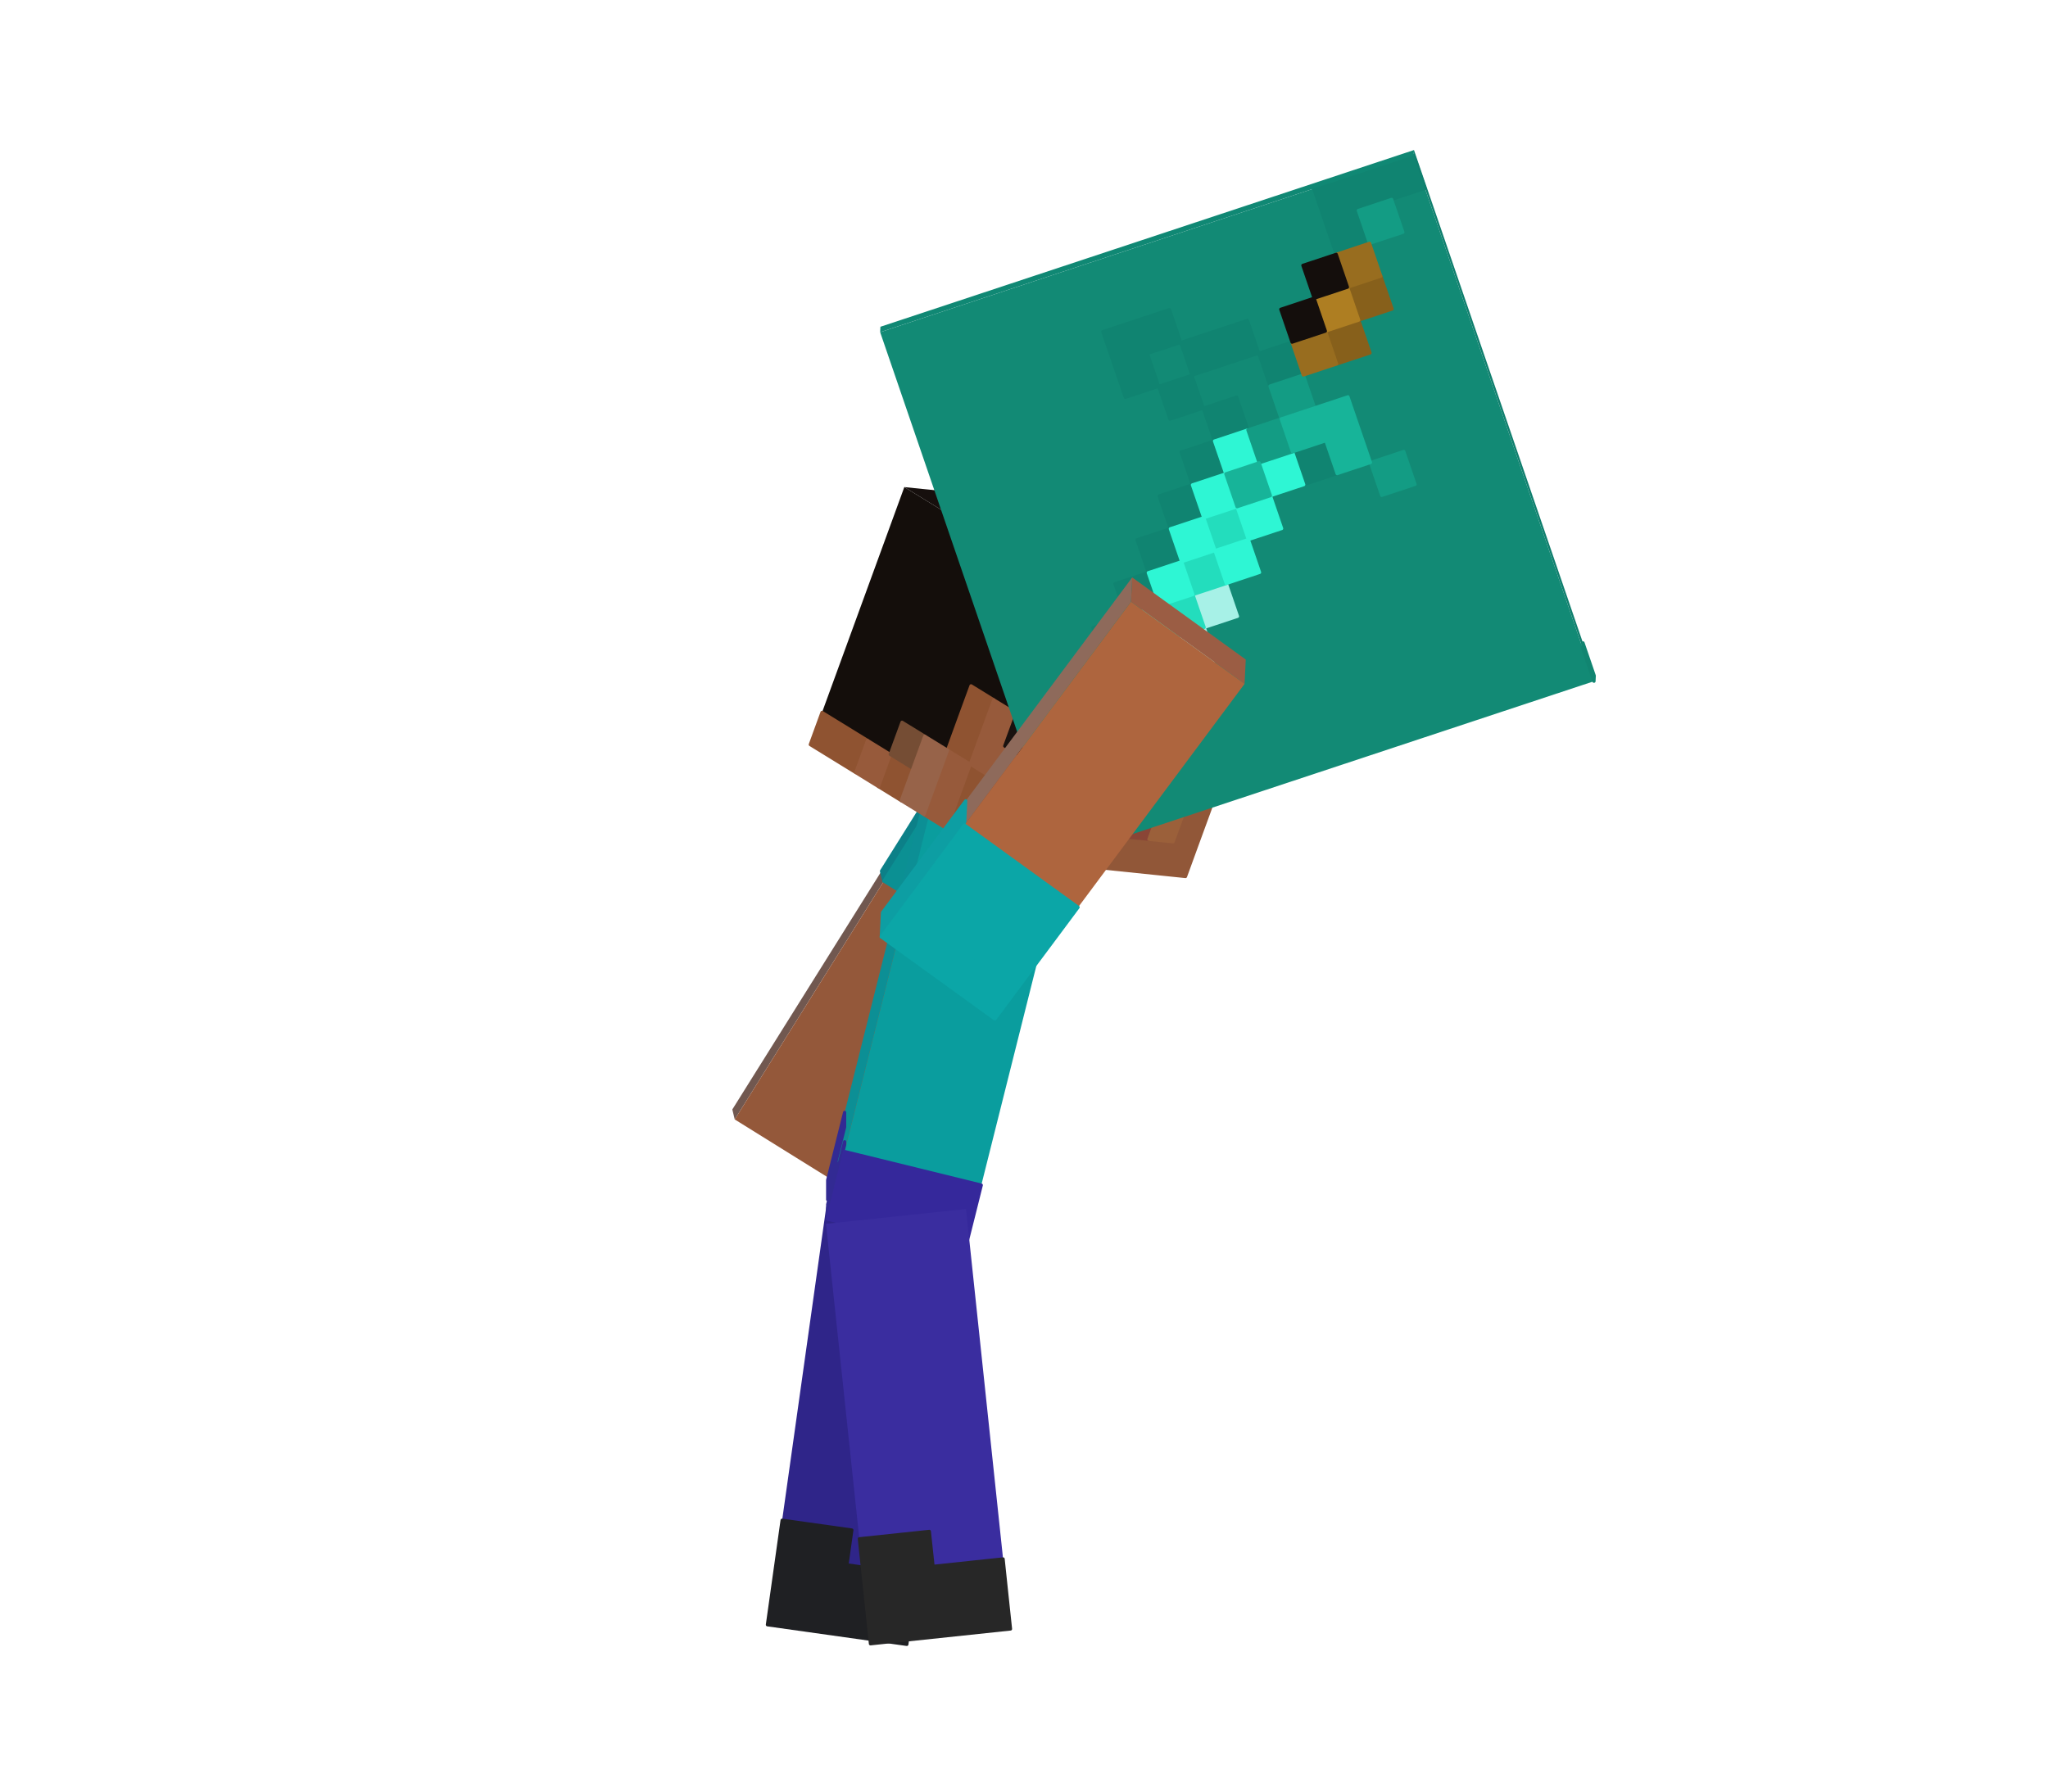
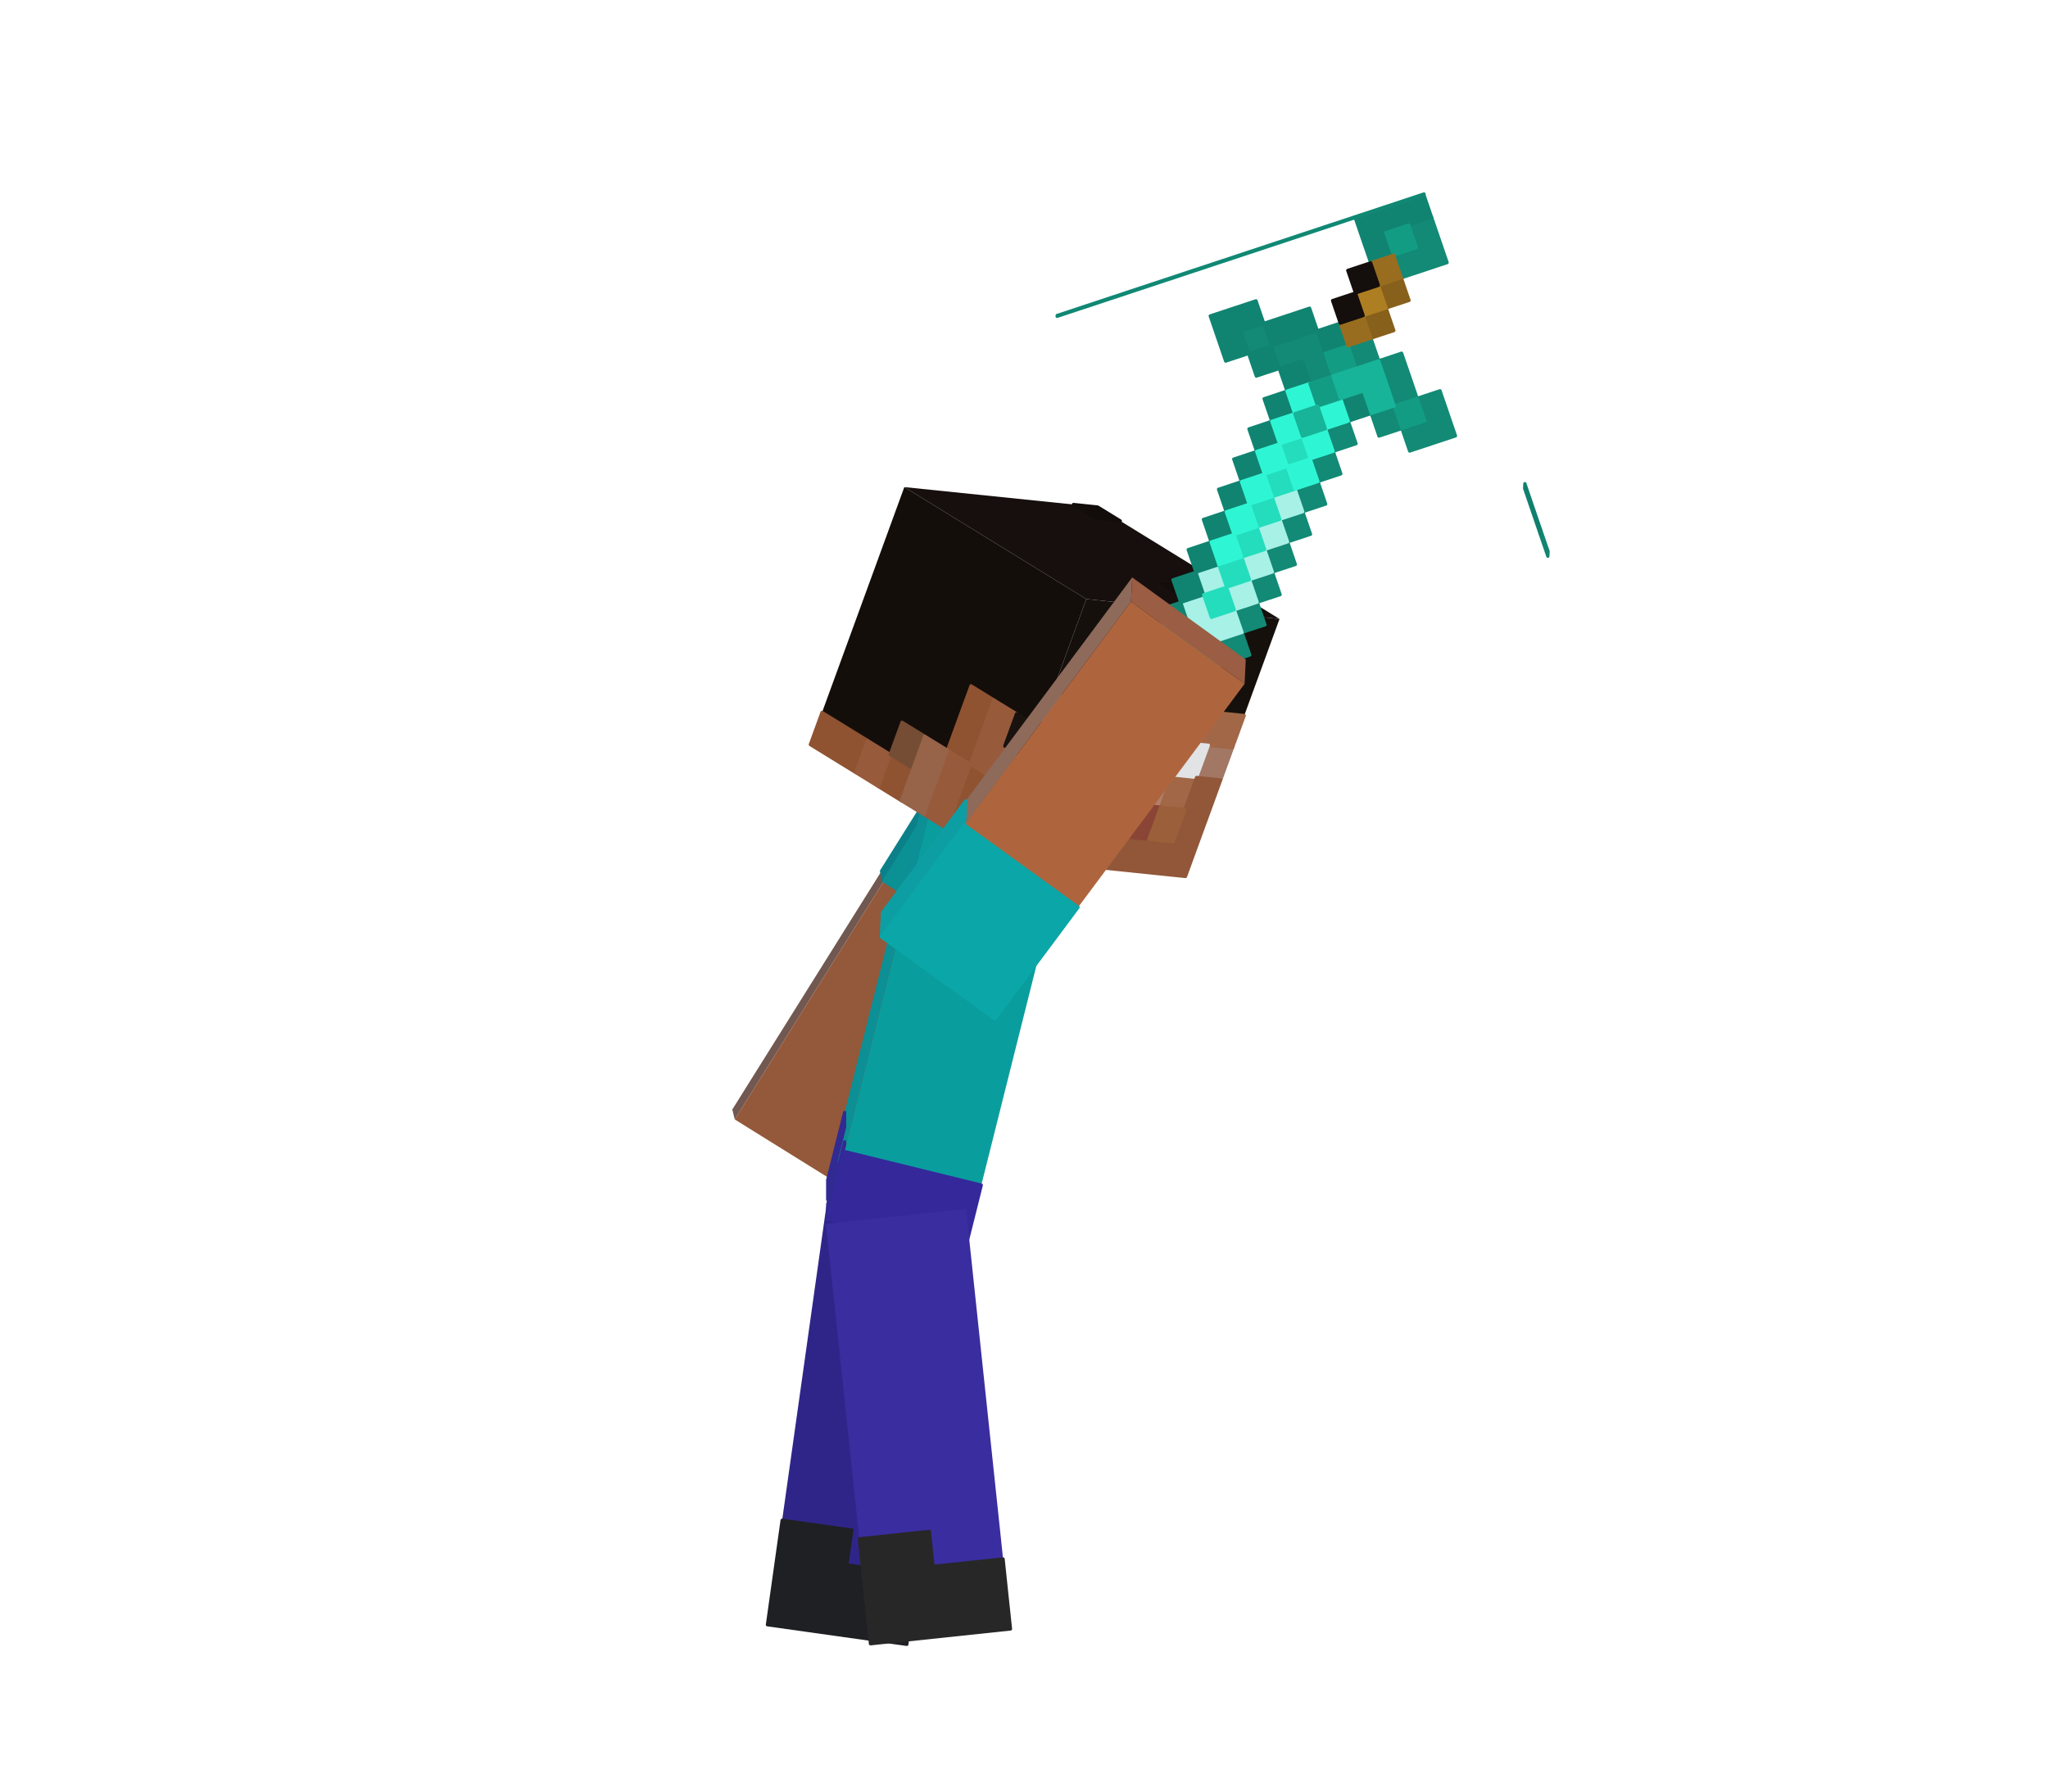
<svg xmlns="http://www.w3.org/2000/svg" viewBox="0 0 384 336" width="384" height="336" role="img" aria-labelledby="swing-5-title">
  <g id="steve">
    <g id="arm-left" aria-label="Left arm">
      <g class="face" data-face="back">
        <path fill="#715850" d="M179.27 141.02L179.72 142.89L137.76 209.94L137.31 208.07Z" />
        <path fill="#0c8088" stroke="#0c8088" stroke-width=".6" stroke-linejoin="round" d="M179.27 141.02L179.72 142.89L176.22 148.48L175.77 146.61ZM175.77 146.61L176.22 148.48L172.72 154.07L172.28 152.2ZM172.28 152.2L172.72 154.07L169.23 159.65L168.78 157.79ZM168.78 157.79L169.23 159.65L165.73 165.24L165.28 163.37Z" />
      </g>
      <g class="face" data-face="top">
        <path fill="#0ec0c3" d="M179.72 142.89L179.27 141.02L201.66 154.95L202.1 156.82Z" />
        <path fill="#0dabad" stroke="#0dabad" stroke-width=".6" stroke-linejoin="round" d="M179.72 142.89L179.61 142.42L185.2 145.91L185.31 146.37ZM179.38 141.49L179.27 141.02L184.87 144.5L184.98 144.97ZM190.91 149.85L190.8 149.39L196.4 152.87L196.51 153.34ZM196.51 153.34L196.4 152.87L201.99 156.35L202.1 156.82ZM196.17 151.93L196.06 151.47L201.66 154.95L201.77 155.42Z" />
      </g>
      <g class="face" data-face="nx">
        <path fill="#94583a" d="M179.72 142.89L202.1 156.82L160.15 223.87L137.76 209.94Z" />
        <path fill="#0b9093" stroke="#0b9093" stroke-width=".6" stroke-linejoin="round" d="M179.72 142.89L202.1 156.82L198.61 162.41L176.22 148.48ZM176.22 148.48L198.61 162.41L195.11 167.99L172.72 154.07ZM172.72 154.07L195.11 167.99L191.61 173.58L169.23 159.65ZM169.23 159.65L191.61 173.58L188.12 179.17L165.73 165.24Z" />
      </g>
    </g>
    <g id="leg-left" aria-label="Left leg">
      <g class="face" data-face="nx">
        <path fill="#2f2589" d="M154.93 226.29L181.07 229.97L170.03 308.39L143.89 304.71Z" />
        <path fill="#1f2023" stroke="#1f2023" stroke-width=".6" stroke-linejoin="round" d="M146.65 285.11L159.72 286.95L158.8 293.48L145.73 291.64ZM145.73 291.64L171.87 295.32L170.95 301.86L144.81 298.18ZM144.81 298.18L170.95 301.86L170.03 308.39L143.89 304.71Z" />
      </g>
    </g>
    <g id="torso" aria-label="Torso">
      <g class="face" data-face="back">
        <path fill="#0c8f95" d="M174.29 145.19L174.29 152.53L155.19 228.64L155.19 221.31Z" />
        <path fill="#322a93" stroke="#322a93" stroke-width=".6" stroke-linejoin="round" d="M158.37 208.62L158.37 211.37L156.78 217.72L156.78 214.96ZM158.37 214.12L158.37 215.96L156.78 222.3L156.78 220.47ZM156.78 214.96L156.78 218.63L155.19 224.98L155.19 221.31ZM156.78 219.55L156.78 222.3L155.19 228.64L155.19 225.89Z" />
      </g>
      <g class="face" data-face="top">
        <path fill="#a66541" d="M174.29 152.53L174.29 145.19L199.91 151.5L199.91 158.83Z" />
        <path fill="#24dfdd" stroke="#24dfdd" stroke-width=".6" stroke-linejoin="round" d="M174.29 152.53L174.29 151.61L180.7 153.19L180.7 154.1ZM174.29 146.11L174.29 145.19L180.7 146.77L180.7 147.68ZM180.7 154.1L180.7 153.19L187.1 154.76L187.1 155.68ZM180.7 147.68L180.7 146.77L187.1 148.34L187.1 149.26ZM187.1 155.68L187.1 154.76L193.51 156.34L193.51 157.26ZM187.1 149.26L187.1 148.34L193.51 149.92L193.51 150.84ZM193.51 157.26L193.51 156.34L199.91 157.91L199.91 158.83ZM193.51 150.84L193.51 149.92L199.91 151.5L199.91 152.41Z" />
      </g>
      <g class="face" data-face="nx">
        <path fill="#0a9d9e" d="M174.29 152.53L199.91 158.83L180.81 234.95L155.19 228.64Z" />
        <path fill="#35289b" stroke="#35289b" stroke-width=".6" stroke-linejoin="round" d="M158.37 215.96L183.99 222.26L182.4 228.61L156.78 222.3ZM156.78 222.3L182.4 228.61L180.81 234.95L155.19 228.64Z" />
      </g>
    </g>
    <g id="leg-right" aria-label="Right leg">
      <g class="face" data-face="nx">
        <path fill="#3a2d9f" d="M154.87 229.52L181.13 226.74L189.47 305.5L163.21 308.28Z" />
        <path fill="#272727" stroke="#272727" stroke-width=".6" stroke-linejoin="round" d="M161.13 288.59L174.25 287.2L174.95 293.76L161.82 295.15ZM161.82 295.15L188.08 292.37L188.77 298.93L162.52 301.71ZM162.52 301.71L188.77 298.93L189.47 305.5L163.21 308.28Z" />
      </g>
    </g>
    <g id="head" aria-label="Head">
      <g class="face" data-face="top">
        <path fill="#160f0d" d="M169.56 91.35L205.8 95.08L239.91 116.08L203.68 112.35Z" />
        <path fill="#120d0a" stroke="#120d0a" stroke-width=".6" stroke-linejoin="round" d="M201.27 94.61L205.8 95.08L210.06 97.7L205.53 97.24ZM217.8 109.43L222.32 109.9L226.59 112.52L222.06 112.06Z" />
      </g>
      <g class="face" data-face="front">
        <path fill="#15100c" d="M203.68 112.35L239.91 116.08L222.28 164.38L186.04 160.65Z" />
        <path fill="#19120f" stroke="#19120f" stroke-width=".6" stroke-linejoin="round" d="M219.59 120.25L228.65 121.18L226.45 127.22L217.39 126.29Z" />
        <path fill="#b07f6b" stroke="#b07f6b" stroke-width=".6" stroke-linejoin="round" d="M203.8 124.89L212.86 125.82L210.65 131.86L201.59 130.93ZM217.39 126.29L226.45 127.22L224.24 133.26L215.18 132.33ZM219.71 132.79L224.24 133.26L222.04 139.3L217.51 138.83ZM212.98 138.36L217.51 138.83L215.3 144.87L210.77 144.4ZM201.72 143.47L206.24 143.94L204.04 149.97L199.51 149.51ZM215.3 144.87L219.83 145.33L217.63 151.37L213.1 150.9Z" />
        <path fill="#b98a76" stroke="#b98a76" stroke-width=".6" stroke-linejoin="round" d="M212.86 125.82L217.39 126.29L215.18 132.33L210.65 131.86Z" />
        <path fill="#a27763" stroke="#a27763" stroke-width=".6" stroke-linejoin="round" d="M226.45 127.22L230.97 127.69L228.77 133.73L224.24 133.26ZM197.07 130.46L215.18 132.33L212.98 138.36L194.86 136.5ZM194.86 136.5L199.39 136.97L197.19 143L192.66 142.54ZM208.45 137.9L212.98 138.36L210.77 144.4L206.24 143.94ZM226.57 139.76L231.09 140.23L228.89 146.27L224.36 145.8ZM197.19 143L201.72 143.47L199.51 149.51L194.98 149.04Z" />
        <path fill="#996f5a" stroke="#996f5a" stroke-width=".6" stroke-linejoin="round" d="M215.18 132.33L219.71 132.79L217.51 138.83L212.98 138.36Z" />
        <path fill="#a16746" stroke="#a16746" stroke-width=".6" stroke-linejoin="round" d="M224.24 133.26L233.3 134.19L231.09 140.23L222.04 139.3ZM192.66 142.54L197.19 143L194.98 149.04L190.45 148.57ZM219.83 145.33L224.36 145.8L222.16 151.84L217.63 151.37ZM190.45 148.57L199.51 149.51L197.31 155.54L188.25 154.61Z" />
        <path fill="#e1e3e5" stroke="#e1e3e5" stroke-width=".6" stroke-linejoin="round" d="M199.39 136.97L203.92 137.43L201.72 143.47L197.19 143ZM222.04 139.3L226.57 139.76L224.36 145.8L219.83 145.33Z" />
        <path fill="#513899" stroke="#513899" stroke-width=".6" stroke-linejoin="round" d="M203.92 137.43L208.45 137.9L206.24 143.94L201.72 143.47ZM217.51 138.83L222.04 139.3L219.83 145.33L215.3 144.87Z" />
        <path fill="#824834" stroke="#824834" stroke-width=".6" stroke-linejoin="round" d="M206.24 143.94L215.3 144.87L213.1 150.9L204.04 149.97ZM188.25 154.61L197.31 155.54L195.1 161.58L186.04 160.65Z" />
        <path fill="#915738" stroke="#915738" stroke-width=".6" stroke-linejoin="round" d="M224.36 145.8L228.89 146.27L226.69 152.3L222.16 151.84ZM222.16 151.84L226.69 152.3L224.48 158.34L219.95 157.87ZM197.31 155.54L224.48 158.34L222.28 164.38L195.1 161.58Z" />
        <path fill="#8a4536" stroke="#8a4536" stroke-width=".6" stroke-linejoin="round" d="M199.51 149.51L217.63 151.37L215.42 157.41L197.31 155.54Z" />
        <path fill="#9b603a" stroke="#9b603a" stroke-width=".6" stroke-linejoin="round" d="M217.63 151.37L222.16 151.84L219.95 157.87L215.42 157.41Z" />
      </g>
      <g class="face" data-face="nx">
        <path fill="#140e0b" d="M169.56 91.35L203.68 112.35L186.04 160.65L151.93 139.64Z" />
        <path fill="#8f5331" stroke="#8f5331" stroke-width=".6" stroke-linejoin="round" d="M182.07 128.62L186.33 131.25L184.13 137.29L179.86 134.66ZM179.86 134.66L184.13 137.29L181.92 143.32L177.66 140.7ZM188.39 139.91L192.66 142.54L190.45 148.57L186.19 145.95ZM181.92 143.32L186.19 145.95L183.98 151.99L179.72 149.36ZM154.13 133.61L162.66 138.86L160.46 144.89L151.93 139.64ZM166.92 141.48L171.19 144.11L168.98 150.15L164.72 147.52ZM179.72 149.36L183.98 151.99L181.78 158.02L177.51 155.4Z" />
        <path fill="#975a3b" stroke="#975a3b" stroke-width=".6" stroke-linejoin="round" d="M186.33 131.25L190.6 133.87L188.39 139.91L184.13 137.29ZM184.13 137.29L188.39 139.91L186.19 145.95L181.92 143.32ZM177.66 140.7L181.92 143.32L179.72 149.36L175.45 146.73ZM162.66 138.86L166.92 141.48L164.72 147.52L160.46 144.89ZM175.45 146.73L179.72 149.36L177.51 155.4L173.25 152.77Z" />
        <path fill="#19120f" stroke="#19120f" stroke-width=".6" stroke-linejoin="round" d="M190.6 133.87L194.86 136.5L192.66 142.54L188.39 139.91Z" />
        <path fill="#754d34" stroke="#754d34" stroke-width=".6" stroke-linejoin="round" d="M169.13 135.45L173.39 138.07L171.19 144.11L166.92 141.48Z" />
        <path fill="#976349" stroke="#976349" stroke-width=".6" stroke-linejoin="round" d="M173.39 138.07L177.66 140.7L175.45 146.73L171.19 144.11ZM171.19 144.11L175.45 146.73L173.25 152.77L168.98 150.15Z" />
        <path fill="#844b2f" stroke="#844b2f" stroke-width=".6" stroke-linejoin="round" d="M186.19 145.95L190.45 148.57L188.25 154.61L183.98 151.99ZM183.98 151.99L188.25 154.61L186.04 160.65L181.78 158.02Z" />
      </g>
    </g>
    <g id="held-sword" aria-label="Diamond sword">
+       <g class="face" data-face="back">
+         <path fill="#118571" stroke="#118571" stroke-width=".6" stroke-linejoin="round" d="M290.27 103.41L290.22 104.32L288.77 100.09L288.81 99.18Z" />
+         <path fill="#107f6e" stroke="#107f6e" stroke-width=".6" stroke-linejoin="round" d="M288.81 99.18L288.77 100.09L287.32 95.85L287.36 94.94ZM287.36 94.94L287.32 95.85L285.87 91.61L285.91 90.7Z" />
+       </g>
      <g class="face" data-face="nx">
-         <path fill="#128a75" d="M298.87 127.76L198.83 160.9L165.03 62.3L265.07 29.16Z" />
-         <path fill="#a7f1e7" stroke="#a7f1e7" stroke-width=".6" stroke-linejoin="round" d="M215.47 148.52L202.97 152.66L200.85 146.5L213.36 142.36ZM219.61 140.29L213.36 142.36L211.25 136.2L217.5 134.13ZM207.11 144.43L200.85 146.5L198.74 140.34L204.99 138.27ZM223.75 132.05L217.5 134.13L215.39 127.96L221.64 125.89ZM211.25 136.2L204.99 138.27L202.88 132.11L209.13 130.04ZM227.89 123.82L221.64 125.89L219.53 119.73L225.78 117.66ZM232.03 115.59L225.78 117.66L223.67 111.5L229.92 109.43Z" />
-         <path fill="#108471" stroke="#108471" stroke-width=".6" stroke-linejoin="round" d="M202.97 152.66L196.71 154.74L194.6 148.57L200.85 146.5ZM200.85 146.5L194.6 148.57L192.49 142.41L198.74 140.34ZM204.99 138.27L198.74 140.34L196.63 134.18L202.88 132.11ZM209.13 130.04L202.88 132.11L200.77 125.94L207.02 123.87ZM213.28 121.8L207.02 123.87L204.91 117.71L211.16 115.64ZM217.42 113.57L211.16 115.64L209.05 109.48L215.3 107.41ZM221.56 105.34L215.3 107.41L213.19 101.24L219.44 99.17ZM250.71 88.82L244.45 90.89L242.34 84.73L248.6 82.65ZM225.7 97.1L219.44 99.17L217.33 93.01L223.58 90.94ZM229.84 88.87L223.58 90.94L221.47 84.78L227.72 82.71ZM233.98 80.63L227.72 82.71L225.61 76.54L231.87 74.47ZM244.37 70.33L238.12 72.4L236.01 66.24L242.26 64.17ZM225.61 76.54L219.36 78.62L217.25 72.45L223.5 70.38ZM236.01 66.24L223.5 70.38L221.39 64.22L233.89 60.08ZM217.25 72.45L211 74.52L208.88 68.36L215.14 66.29ZM221.39 64.22L208.88 68.36L206.77 62.2L219.28 58.06ZM256.79 45.63L250.54 47.7L248.43 41.54L254.68 39.47ZM267.19 35.32L248.43 41.54L246.32 35.38L265.07 29.16Z" />
-         <path fill="#23ddbd" stroke="#23ddbd" stroke-width=".6" stroke-linejoin="round" d="M213.36 142.36L207.11 144.43L204.99 138.27L211.25 136.2ZM217.5 134.13L211.25 136.2L209.13 130.04L215.39 127.96ZM221.64 125.89L215.39 127.96L213.28 121.8L219.53 119.73ZM225.78 117.66L219.53 119.73L217.42 113.57L223.67 111.5ZM229.92 109.43L223.67 111.5L221.56 105.34L227.81 103.26ZM234.06 101.19L227.81 103.26L225.7 97.1L231.95 95.03Z" />
-         <path fill="#2ef6d4" stroke="#2ef6d4" stroke-width=".6" stroke-linejoin="round" d="M215.39 127.96L209.13 130.04L207.02 123.87L213.28 121.8ZM219.53 119.73L213.28 121.8L211.16 115.64L217.42 113.57ZM236.17 107.35L229.92 109.43L227.81 103.26L234.06 101.19ZM223.67 111.5L217.42 113.57L215.3 107.41L221.56 105.34ZM240.31 99.12L234.06 101.19L231.95 95.03L238.2 92.96ZM227.81 103.26L221.56 105.34L219.44 99.17L225.7 97.1ZM244.45 90.89L238.2 92.96L236.09 86.8L242.34 84.73ZM231.95 95.03L225.7 97.1L223.58 90.94L229.84 88.87ZM236.09 86.8L229.84 88.87L227.72 82.71L233.98 80.63Z" />
-         <path fill="#139c84" stroke="#139c84" stroke-width=".6" stroke-linejoin="round" d="M265.32 90.84L259.07 92.91L256.96 86.74L263.21 84.67ZM242.34 84.73L236.09 86.8L233.98 80.63L240.23 78.56ZM246.48 76.49L240.23 78.56L238.12 72.4L244.37 70.33ZM263.04 43.56L256.79 45.63L254.68 39.47L260.93 37.4Z" />
-         <path fill="#17b499" stroke="#17b499" stroke-width=".6" stroke-linejoin="round" d="M256.96 86.74L250.71 88.82L248.6 82.65L254.85 80.58ZM238.2 92.96L231.95 95.03L229.84 88.87L236.09 86.8ZM254.85 80.58L242.34 84.73L240.23 78.56L252.74 74.42Z" />
-         <path fill="#87601b" stroke="#87601b" stroke-width=".6" stroke-linejoin="round" d="M256.88 66.19L250.62 68.26L248.51 62.1L254.76 60.03ZM261.02 57.95L254.76 60.03L252.65 53.86L258.9 51.79Z" />
-         <path fill="#986d1f" stroke="#986d1f" stroke-width=".6" stroke-linejoin="round" d="M250.62 68.26L244.37 70.33L242.26 64.17L248.51 62.1ZM258.9 51.79L252.65 53.86L250.54 47.7L256.79 45.63Z" />
-         <path fill="#ae7e22" stroke="#ae7e22" stroke-width=".6" stroke-linejoin="round" d="M254.76 60.03L248.51 62.1L246.4 55.93L252.65 53.86Z" />
-         <path fill="#140e0c" stroke="#140e0c" stroke-width=".6" stroke-linejoin="round" d="M248.51 62.1L242.26 64.17L240.15 58.01L246.4 55.93ZM252.65 53.86L246.4 55.93L244.29 49.77L250.54 47.7Z" />
-       </g>
-       <g class="face" data-face="back">
-         <path fill="#107f6e" d="M298.92 126.73L298.87 127.76L265.07 29.16L265.12 28.14Z" />
-         <path fill="#118571" stroke="#118571" stroke-width=".6" stroke-linejoin="round" d="M298.92 126.73L298.87 127.76L296.76 121.59L296.81 120.57Z" />
+         <path fill="#128a75" stroke="#128a75" stroke-width=".6" stroke-linejoin="round" d="M234.34 122.84L221.44 127.11L219.99 122.87L232.89 118.6ZM237.19 117.18L232.89 118.6L231.43 114.36L235.73 112.94ZM240.03 111.52L235.73 112.94L234.28 108.7L238.58 107.28ZM242.88 105.86L238.58 107.28L237.13 103.04L241.43 101.62ZM245.73 100.2L241.43 101.62L239.97 97.38L244.27 95.96ZM248.57 94.53L244.27 95.96L242.82 91.72L247.12 90.3ZM272.91 81.75L264.31 84.6L262.86 80.37L271.46 77.52ZM251.42 88.87L247.12 90.3L245.67 86.06L249.97 84.64ZM271.46 77.52L267.16 78.94L265.71 74.7L270.01 73.28ZM262.86 80.37L258.56 81.79L257.11 77.55L261.41 76.13ZM254.27 83.21L249.97 84.64L248.51 80.4L252.81 78.98ZM265.71 74.7L261.41 76.13L259.96 71.89L264.26 70.47ZM264.26 70.47L259.96 71.89L258.51 67.66L262.8 66.23ZM258.51 67.66L254.21 69.08L252.76 64.84L257.05 63.42ZM249.91 70.5L245.61 71.93L244.16 67.69L248.46 66.27ZM248.46 66.27L239.86 69.12L238.41 64.88L247 62.03ZM238.41 64.88L234.11 66.3L232.66 62.07L236.96 60.64ZM271.34 49.25L262.75 52.1L261.3 47.86L269.89 45.01ZM269.89 45.01L265.59 46.44L264.14 42.2L268.44 40.78Z" />
+         <path fill="#a7f1e7" stroke="#a7f1e7" stroke-width=".6" stroke-linejoin="round" d="M232.89 118.6L224.29 121.45L222.84 117.21L231.43 114.36ZM235.73 112.94L231.43 114.36L229.98 110.13L234.28 108.7ZM227.14 115.79L222.84 117.21L221.39 112.98L225.68 111.55ZM238.58 107.28L234.28 108.7L232.83 104.47L237.13 103.04ZM229.98 110.13L225.68 111.55L224.23 107.32L228.53 105.89ZM241.43 101.62L237.13 103.04L235.68 98.81L239.97 97.38ZM244.27 95.96L239.97 97.38L238.52 93.15L242.82 91.72Z" />
+         <path fill="#108471" stroke="#108471" stroke-width=".6" stroke-linejoin="round" d="M224.29 121.45L219.99 122.87L218.54 118.64L222.84 117.21ZM222.84 117.21L218.54 118.64L217.09 114.4L221.39 112.98ZM225.68 111.55L221.39 112.98L219.93 108.74L224.23 107.32ZM228.53 105.89L224.23 107.32L222.78 103.08L227.08 101.65ZM231.38 100.23L227.08 101.65L225.63 97.42L229.92 95.99ZM234.22 94.57L229.92 95.99L228.47 91.76L232.77 90.33ZM237.07 88.91L232.77 90.33L231.32 86.1L235.62 84.67ZM257.11 77.55L252.81 78.98L251.36 74.74L255.66 73.32ZM239.92 83.25L235.62 84.67L234.17 80.44L238.46 79.01ZM242.76 77.59L238.46 79.01L237.01 74.78L241.31 73.35ZM245.61 71.93L241.31 73.35L239.86 69.12L244.16 67.69ZM252.76 64.84L248.46 66.27L247 62.03L251.3 60.61ZM239.86 69.12L235.56 70.54L234.11 66.3L238.41 64.88ZM247 62.03L238.41 64.88L236.96 60.64L245.55 57.79ZM234.11 66.3L229.81 67.73L228.36 63.49L232.66 62.07ZM236.96 60.64L228.36 63.49L226.91 59.25L235.5 56.41ZM261.3 47.86L257 49.29L255.54 45.05L259.84 43.63ZM268.44 40.78L255.54 45.05L254.09 40.81L266.99 36.54Z" />
+         <path fill="#23ddbd" stroke="#23ddbd" stroke-width=".6" stroke-linejoin="round" d="M231.43 114.36L227.14 115.79L225.68 111.55L229.98 110.13ZM234.28 108.7L229.98 110.13L228.53 105.89L232.83 104.47ZM237.13 103.04L232.83 104.47L231.38 100.23L235.68 98.81ZM239.97 97.38L235.68 98.81L234.22 94.57L238.52 93.15ZM242.82 91.72L238.52 93.15L237.07 88.91L241.37 87.49ZM245.67 86.06L241.37 87.49L239.92 83.25L244.22 81.83Z" />
+         <path fill="#2ef6d4" stroke="#2ef6d4" stroke-width=".6" stroke-linejoin="round" d="M232.83 104.47L228.53 105.89L227.08 101.65L231.38 100.23ZM235.68 98.81L231.38 100.23L229.92 95.99L234.22 94.57ZM247.12 90.3L242.82 91.72L241.37 87.49L245.67 86.06ZM238.52 93.15L234.22 94.57L232.77 90.33L237.07 88.91ZM249.97 84.64L245.67 86.06L244.22 81.83L248.51 80.4ZM241.37 87.49L237.07 88.91L235.62 84.67L239.92 83.25ZM252.81 78.98L248.51 80.4L247.06 76.16L251.36 74.74ZM244.22 81.83L239.92 83.25L238.46 79.01L242.76 77.59ZM247.06 76.16L242.76 77.59L241.31 73.35L245.61 71.93Z" />
+         <path fill="#139c84" stroke="#139c84" stroke-width=".6" stroke-linejoin="round" d="M267.16 78.94L262.86 80.37L261.41 76.13L265.71 74.7ZM251.36 74.74L247.06 76.16L245.61 71.93L249.91 70.5ZM254.21 69.08L249.91 70.5L248.46 66.27L252.76 64.84ZM265.59 46.44L261.3 47.86L259.84 43.63L264.14 42.2Z" />
+         <path fill="#17b499" stroke="#17b499" stroke-width=".6" stroke-linejoin="round" d="M261.41 76.13L257.11 77.55L255.66 73.32L259.96 71.89ZM248.51 80.4L244.22 81.83L242.76 77.59L247.06 76.16ZM259.96 71.89L251.36 74.74L249.91 70.5L258.51 67.66Z" />
+         <path fill="#87601b" stroke="#87601b" stroke-width=".6" stroke-linejoin="round" d="M261.35 62L257.05 63.42L255.6 59.18L259.9 57.76ZM264.2 56.34L259.9 57.76L258.45 53.52L262.75 52.1Z" />
+         <path fill="#986d1f" stroke="#986d1f" stroke-width=".6" stroke-linejoin="round" d="M257.05 63.42L252.76 64.84L251.3 60.61L255.6 59.18ZM262.75 52.1L258.45 53.52L257 49.29L261.3 47.86Z" />
+         <path fill="#ae7e22" stroke="#ae7e22" stroke-width=".6" stroke-linejoin="round" d="M259.9 57.76L255.6 59.18L254.15 54.95L258.45 53.52Z" />
+         <path fill="#140e0c" stroke="#140e0c" stroke-width=".6" stroke-linejoin="round" d="M255.6 59.18L251.3 60.61L249.85 56.37L254.15 54.95ZM258.45 53.52L254.15 54.95L252.7 50.71L257 49.29Z" />
      </g>
      <g class="face" data-face="bottom">
-         <path fill="#108874" d="M165.03 62.3L165.08 61.28L265.12 28.14L265.07 29.16Z" />
+         <path fill="#108874" stroke="#108874" stroke-width=".6" stroke-linejoin="round" d="M198.21 59.33L198.22 59.16L267 36.37L266.99 36.54Z" />
      </g>
    </g>
    <g id="arm-right" aria-label="Right arm">
      <g class="face" data-face="front">
        <path fill="#8e6a5b" d="M165.24 175.7L165.47 171.14L212.29 108.29L212.06 112.84Z" />
        <path fill="#0d9ea3" stroke="#0d9ea3" stroke-width=".6" stroke-linejoin="round" d="M165.24 175.7L165.47 171.14L169.37 165.9L169.15 170.46ZM169.15 170.46L169.37 165.9L173.27 160.66L173.05 165.22ZM173.05 165.22L173.27 160.66L177.17 155.43L176.95 159.98ZM176.95 159.98L177.17 155.43L181.07 150.19L180.85 154.74Z" />
      </g>
      <g class="face" data-face="bottom">
        <path fill="#9b5d44" d="M212.06 112.84L212.29 108.29L233.58 123.69L233.36 128.25Z" />
      </g>
      <g class="face" data-face="nx">
        <path fill="#ae653e" d="M186.54 191.1L165.24 175.7L212.06 112.84L233.36 128.25Z" />
        <path fill="#0ba6a7" stroke="#0ba6a7" stroke-width=".6" stroke-linejoin="round" d="M186.54 191.1L165.24 175.7L169.15 170.46L190.44 185.86ZM190.44 185.86L169.15 170.46L173.05 165.22L194.34 180.62ZM194.34 180.62L173.05 165.22L176.95 159.98L198.24 175.39ZM198.24 175.39L176.95 159.98L180.85 154.74L202.14 170.15Z" />
      </g>
    </g>
  </g>
</svg>
